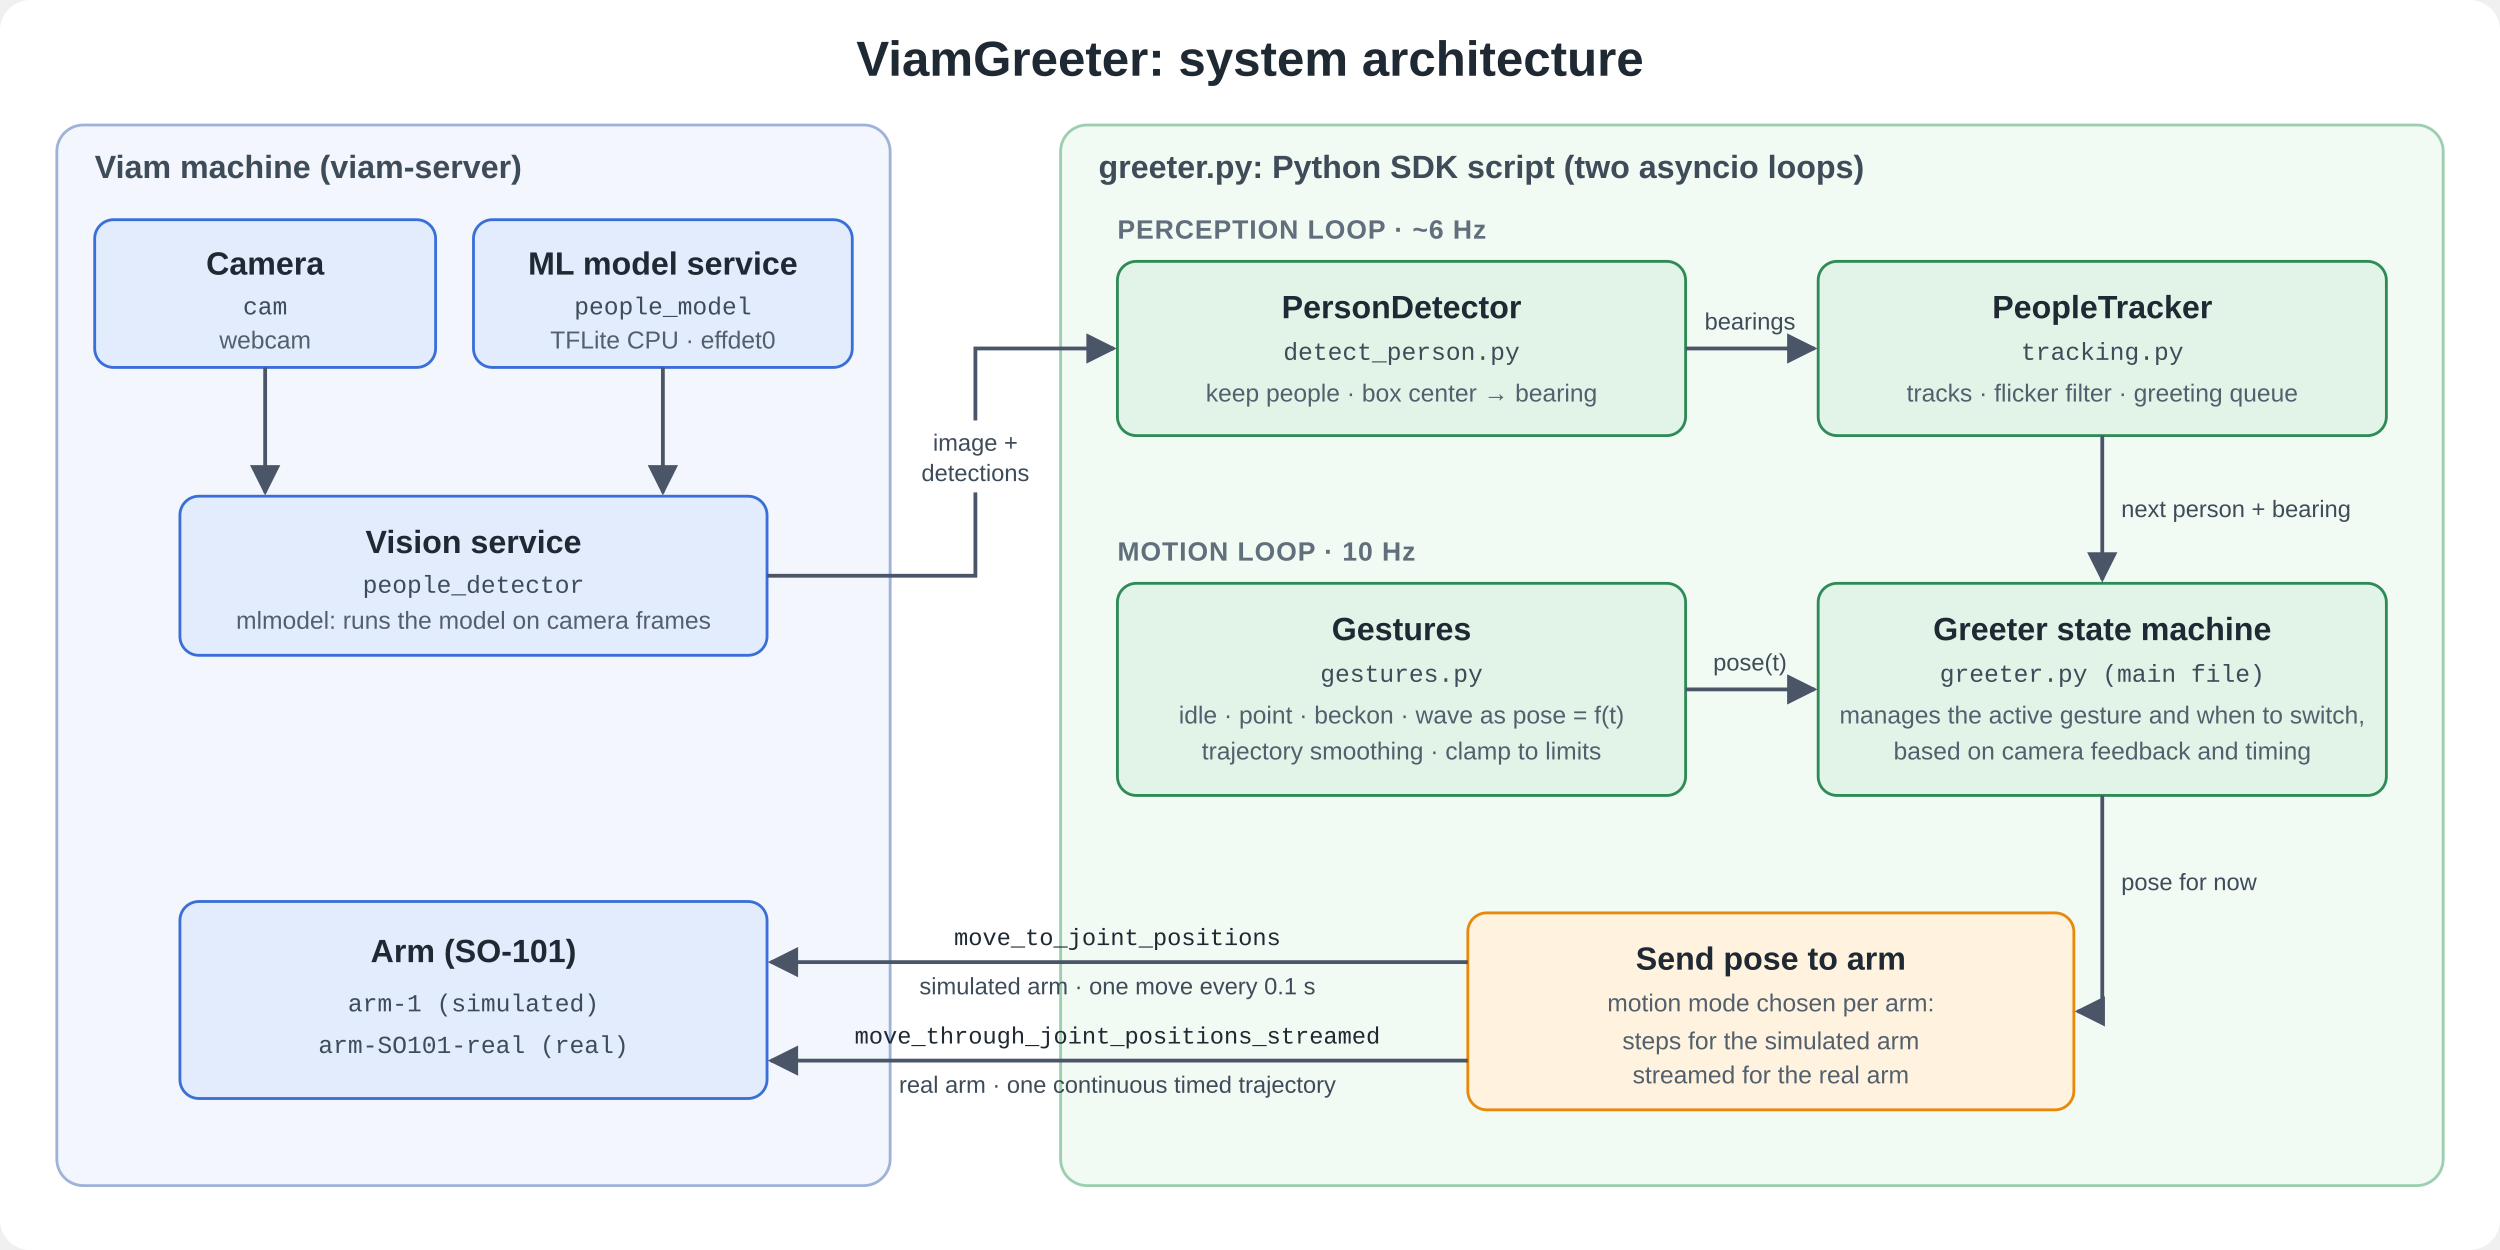
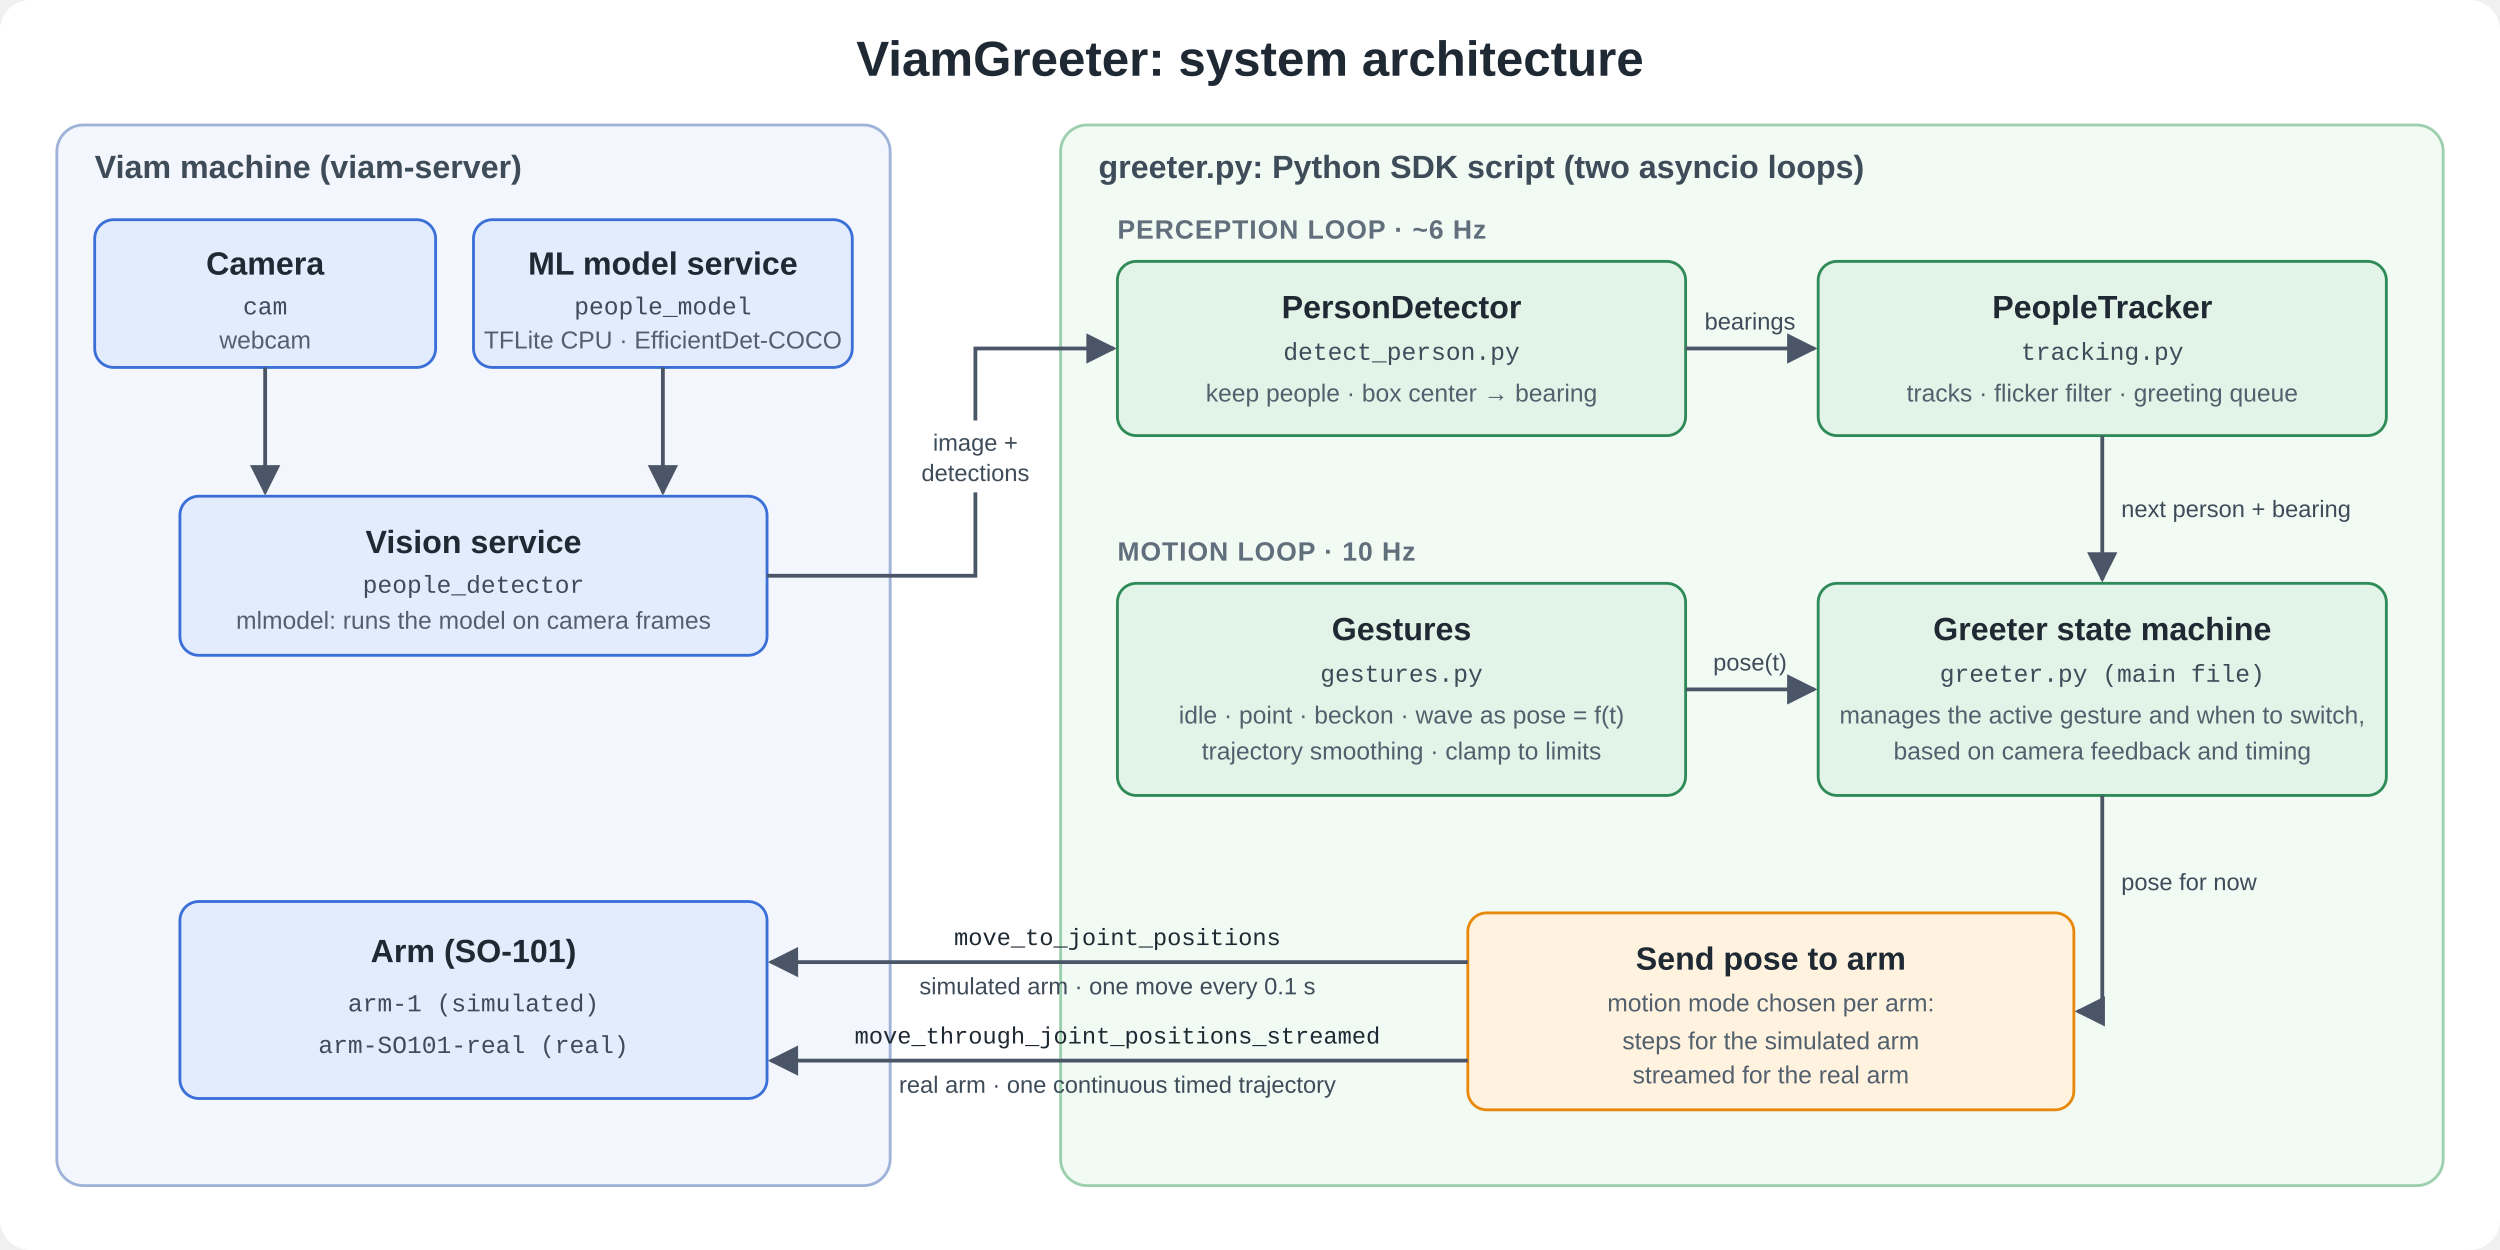
<svg xmlns="http://www.w3.org/2000/svg" width="1320" height="660" viewBox="0 0 1320 660" font-family="Liberation Sans, Arial, Helvetica, sans-serif">
  <defs>
    <marker id="arrow" viewBox="0 0 10 10" refX="9" refY="5" markerWidth="8" markerHeight="8" orient="auto-start-reverse">
      <path d="M0,0 L10,5 L0,10 z" fill="#4A5568" />
    </marker>
    <style>
      .title { font-size: 26px; font-weight: 700; fill: #1F2933; }
      .group { font-size: 17px; font-weight: 700; fill: #3E4C59; }
      .lane { font-size: 14px; font-weight: 700; fill: #616E7C; letter-spacing: 0.5px; }
      .name { font-size: 17px; font-weight: 700; fill: #1F2933; }
      .file { font-size: 13px; fill: #3E4C59; font-family: Liberation Mono, Menlo, Consolas, monospace; }
      .desc { font-size: 13px; fill: #52606D; }
      .label { font-size: 12.5px; fill: #3E4C59; }
      .mono { font-size: 12.5px; fill: #1F2933; font-family: Liberation Mono, Menlo, Consolas, monospace; }
      .edge { stroke: #4A5568; stroke-width: 2; fill: none; marker-end: url(#arrow); }
    </style>
  </defs>
  <rect x="0" y="0" width="1320" height="660" rx="16" fill="#FFFFFF" />
  <text x="660" y="40" text-anchor="middle" class="title">ViamGreeter: system architecture</text>
  <rect x="30" y="66" width="440" height="560" rx="14" fill="#F3F6FC" stroke="#9FB3D9" stroke-width="1.5" />
  <text x="50" y="94" class="group">Viam machine (viam-server)</text>
  <rect x="50" y="116" width="180" height="78" rx="10" fill="#E3ECFC" stroke="#3B6FD8" stroke-width="1.5" />
  <text x="140" y="145" text-anchor="middle" class="name">Camera</text>
  <text x="140" y="166" text-anchor="middle" class="file">cam</text>
  <text x="140" y="184" text-anchor="middle" class="desc">webcam</text>
  <rect x="250" y="116" width="200" height="78" rx="10" fill="#E3ECFC" stroke="#3B6FD8" stroke-width="1.5" />
  <text x="350" y="145" text-anchor="middle" class="name">ML model service</text>
  <text x="350" y="166" text-anchor="middle" class="file">people_model</text>
-   <text x="350" y="184" text-anchor="middle" class="desc">TFLite CPU · effdet0</text>
+   <text x="350" y="184" text-anchor="middle" class="desc">TFLite CPU · EfficientDet-COCO</text>
  <rect x="95" y="262" width="310" height="84" rx="10" fill="#E3ECFC" stroke="#3B6FD8" stroke-width="1.5" />
  <text x="250" y="292" text-anchor="middle" class="name">Vision service</text>
  <text x="250" y="313" text-anchor="middle" class="file">people_detector</text>
  <text x="250" y="332" text-anchor="middle" class="desc">mlmodel: runs the model on camera frames</text>
  <rect x="95" y="476" width="310" height="104" rx="10" fill="#E3ECFC" stroke="#3B6FD8" stroke-width="1.5" />
  <text x="250" y="508" text-anchor="middle" class="name">Arm (SO-101)</text>
  <text x="250" y="534" text-anchor="middle" class="file">arm-1 (simulated)</text>
  <text x="250" y="556" text-anchor="middle" class="file">arm-SO101-real (real)</text>
  <path class="edge" d="M140,194 L140,260" />
  <path class="edge" d="M350,194 L350,260" />
  <rect x="560" y="66" width="730" height="560" rx="14" fill="#F2FAF4" stroke="#9CCFAE" stroke-width="1.5" />
  <text x="580" y="94" class="group">greeter.py: Python SDK script (two asyncio loops)</text>
  <text x="590" y="126" class="lane">PERCEPTION LOOP · ~6 Hz</text>
  <rect x="590" y="138" width="300" height="92" rx="10" fill="#E2F4E8" stroke="#2E8B57" stroke-width="1.5" />
  <text x="740" y="168" text-anchor="middle" class="name">PersonDetector</text>
  <text x="740" y="190" text-anchor="middle" class="file">detect_person.py</text>
  <text x="740" y="212" text-anchor="middle" class="desc">keep people · box center → bearing</text>
  <rect x="960" y="138" width="300" height="92" rx="10" fill="#E2F4E8" stroke="#2E8B57" stroke-width="1.5" />
  <text x="1110" y="168" text-anchor="middle" class="name">PeopleTracker</text>
  <text x="1110" y="190" text-anchor="middle" class="file">tracking.py</text>
  <text x="1110" y="212" text-anchor="middle" class="desc">tracks · flicker filter · greeting queue</text>
  <text x="590" y="296" class="lane">MOTION LOOP · 10 Hz</text>
  <rect x="590" y="308" width="300" height="112" rx="10" fill="#E2F4E8" stroke="#2E8B57" stroke-width="1.5" />
  <text x="740" y="338" text-anchor="middle" class="name">Gestures</text>
  <text x="740" y="360" text-anchor="middle" class="file">gestures.py</text>
  <text x="740" y="382" text-anchor="middle" class="desc">idle · point · beckon · wave as pose = f(t)</text>
  <text x="740" y="401" text-anchor="middle" class="desc">trajectory smoothing · clamp to limits</text>
  <rect x="960" y="308" width="300" height="112" rx="10" fill="#E2F4E8" stroke="#2E8B57" stroke-width="1.5" />
  <text x="1110" y="338" text-anchor="middle" class="name">Greeter state machine</text>
  <text x="1110" y="360" text-anchor="middle" class="file">greeter.py (main file)</text>
  <text x="1110" y="382" text-anchor="middle" class="desc">manages the active gesture and when to switch,</text>
  <text x="1110" y="401" text-anchor="middle" class="desc">based on camera feedback and timing</text>
  <rect x="775" y="482" width="320" height="104" rx="10" fill="#FFF3E0" stroke="#E8890C" stroke-width="1.5" />
  <text x="935" y="512" text-anchor="middle" class="name">Send pose to arm</text>
  <text x="935" y="534" text-anchor="middle" class="desc">motion mode chosen per arm:</text>
  <text x="935" y="554" text-anchor="middle" class="desc">steps for the simulated arm</text>
  <text x="935" y="572" text-anchor="middle" class="desc">streamed for the real arm</text>
  <path class="edge" d="M405,304 L515,304 L515,184 L588,184" />
  <rect x="481" y="222" width="68" height="38" rx="4" fill="#FFFFFF" />
  <text x="515" y="238" text-anchor="middle" class="label">image +</text>
  <text x="515" y="254" text-anchor="middle" class="label">detections</text>
  <path class="edge" d="M890,184 L958,184" />
  <text x="924" y="174" text-anchor="middle" class="label">bearings</text>
  <path class="edge" d="M1110,230 L1110,306" />
  <text x="1120" y="273" class="label">next person + bearing</text>
  <path class="edge" d="M890,364 L958,364" />
  <text x="924" y="354" text-anchor="middle" class="label">pose(t)</text>
  <path class="edge" d="M1110,420 L1110,534 L1097,534" />
  <text x="1120" y="470" class="label">pose for now</text>
  <path class="edge" d="M775,508 L407,508" />
  <text x="590" y="499" text-anchor="middle" class="mono">move_to_joint_positions</text>
  <text x="590" y="525" text-anchor="middle" class="label">simulated arm · one move every 0.1 s</text>
  <path class="edge" d="M775,560 L407,560" />
  <text x="590" y="551" text-anchor="middle" class="mono">move_through_joint_positions_streamed</text>
  <text x="590" y="577" text-anchor="middle" class="label">real arm · one continuous timed trajectory</text>
</svg>
